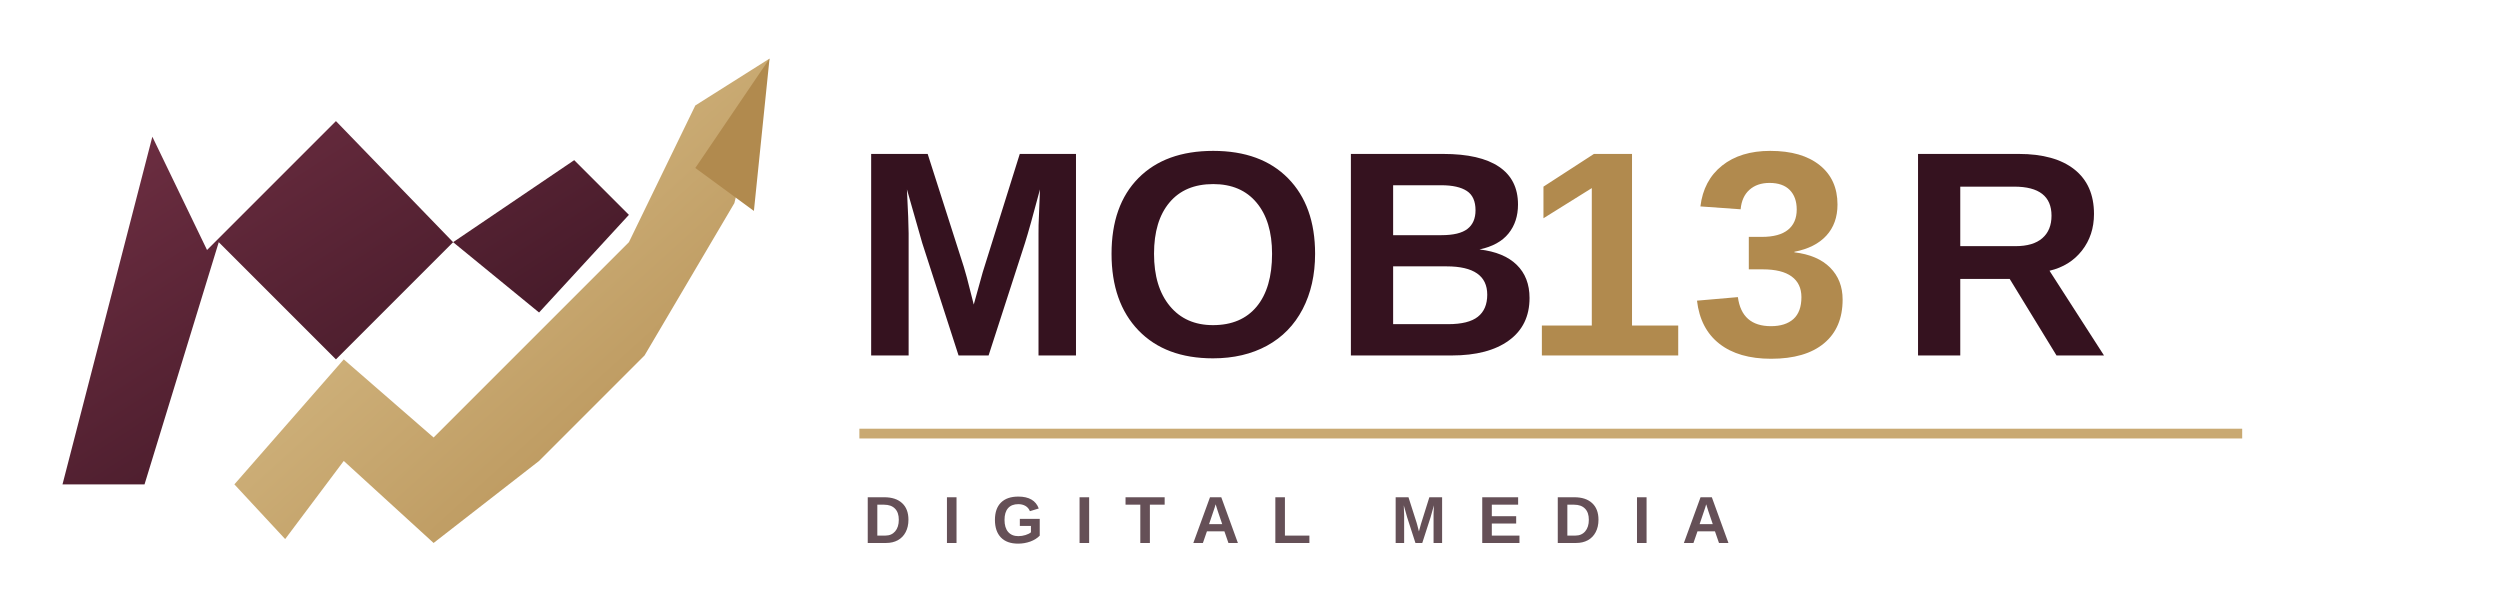
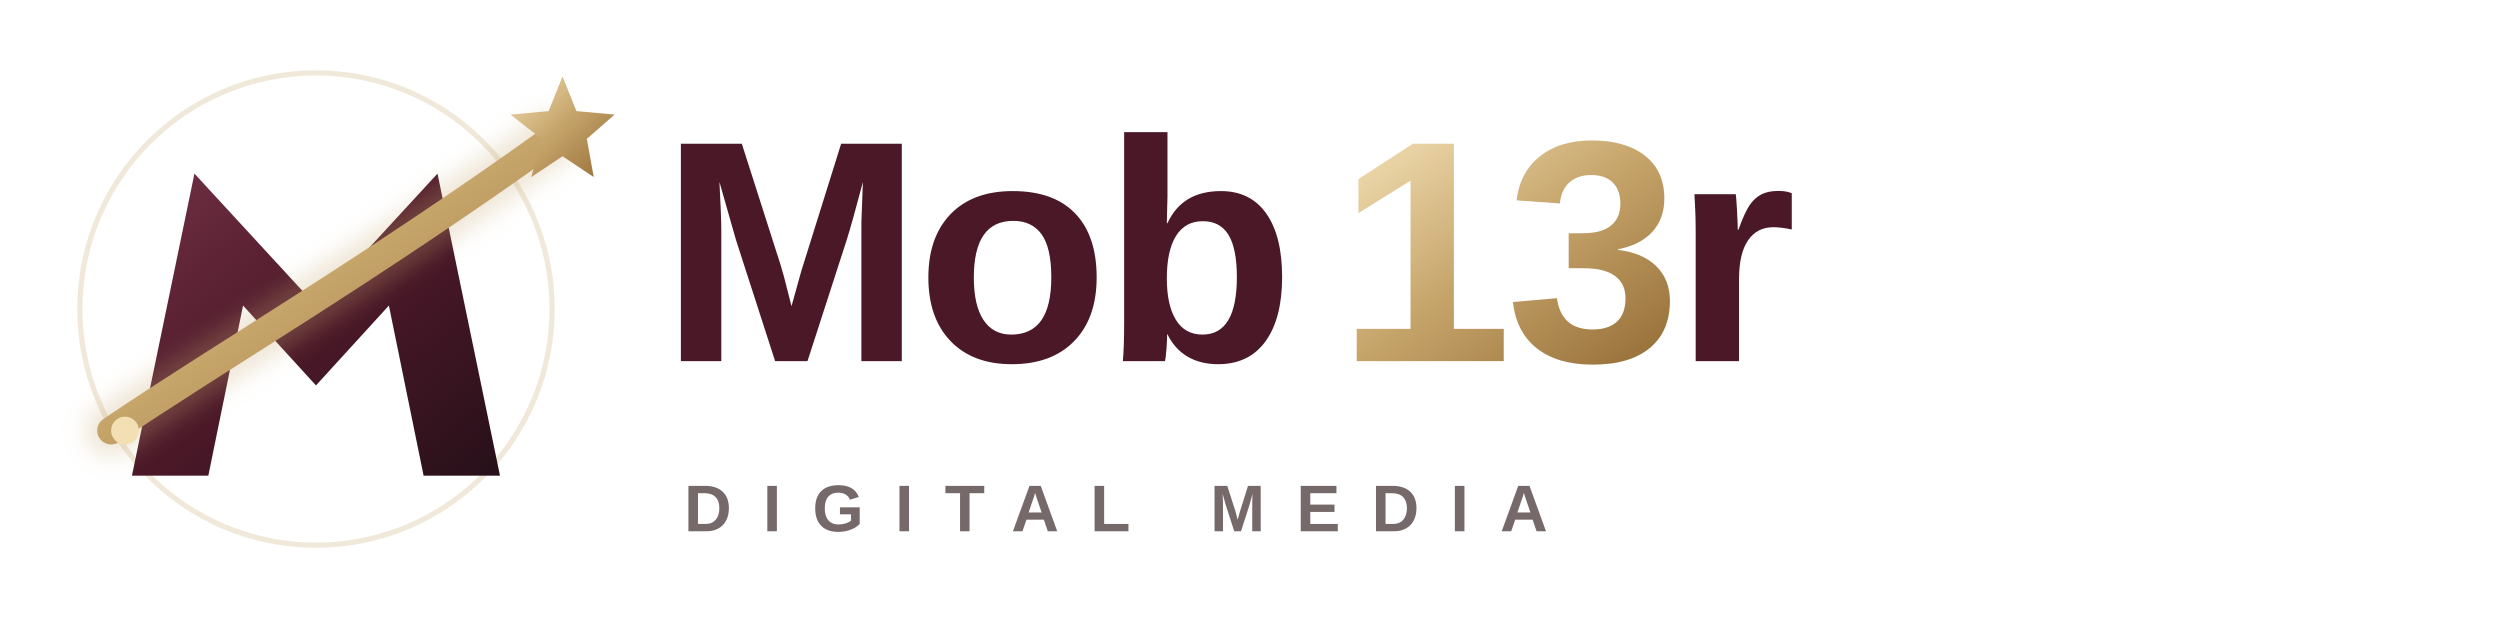
- <svg xmlns="http://www.w3.org/2000/svg" viewBox="0 0 640 156" role="img" aria-labelledby="title desc">
+ <svg xmlns="http://www.w3.org/2000/svg" viewBox="0 0 720 180" role="img" aria-labelledby="title desc">
  <defs>
-     <linearGradient id="burgundy" x1="0" y1="0" x2="1" y2="1">
+     <linearGradient id="wine" x1="0" y1="0" x2="1" y2="1">
      <stop stop-color="#713044" />
-       <stop offset="1" stop-color="#35121f" />
+       <stop offset=".52" stop-color="#4b1828" />
+       <stop offset="1" stop-color="#261019" />
    </linearGradient>
-     <linearGradient id="champagne" x1="0" y1="0" x2="1" y2="1">
-       <stop stop-color="#e0c895" />
-       <stop offset="1" stop-color="#b18a4e" />
+     <linearGradient id="gold" x1="0" y1="0" x2="1" y2="1">
+       <stop stop-color="#f2dfb4" />
+       <stop offset=".48" stop-color="#c6a56b" />
+       <stop offset="1" stop-color="#946c35" />
    </linearGradient>
+     <filter id="soft" x="-30%" y="-30%" width="160%" height="160%">
+       <feGaussianBlur stdDeviation="3" />
+     </filter>
  </defs>
-   <g transform="translate(8 13)">
-     <path d="M8 111 29 111 48 49 78 79 108 49 130 67 153 42 139 28 108 49 78 18 45 51 31 22Z" fill="url(#burgundy)" />
-     <path d="M52 111 80 79 103 99 130 72 153 49 170 14 189 2 180 39 157 78 130 105 103 126 80 105 65 125Z" fill="url(#champagne)" />
-     <path d="M170 30 189 2 185 41Z" fill="#b18a4e" />
+   <g transform="translate(14 12)">
+     <circle cx="77" cy="77" r="68" fill="none" stroke="#c6a56b" stroke-opacity=".25" stroke-width="1.5" />
+     <path d="M24 125 42 38 77 76 112 38 130 125 108 125 98 76 77 99 56 76 46 125Z" fill="url(#wine)" />
+     <path d="M18 112C49 91 92 66 145 28" fill="none" stroke="#c6a56b" stroke-opacity=".28" stroke-width="15" stroke-linecap="round" filter="url(#soft)" />
+     <path d="M18 112C49 91 92 66 145 28" fill="none" stroke="url(#gold)" stroke-width="8" stroke-linecap="round" />
+     <path d="m148 10 4 10 11 1-8 7 2 11-9-6-9 6 3-11-9-7 11-1Z" fill="url(#gold)" />
+     <circle cx="22" cy="112" r="4" fill="#f2dfb4" />
  </g>
-   <g font-family="Arial, Helvetica, sans-serif" font-weight="800" font-size="75" letter-spacing="1">
-     <text x="218" y="91" fill="#35121f">MOB</text>
-     <text x="390" y="91" fill="#b18a4e">13</text>
-     <text x="486" y="91" fill="#35121f">R</text>
+   <g font-family="Arial,Helvetica,sans-serif" font-weight="800" letter-spacing="-2">
+     <text x="190" y="104" font-size="91" fill="#4b1828">Mob</text>
+     <text x="385" y="104" font-size="91" fill="url(#gold)">13</text>
+     <text x="482" y="104" font-size="91" fill="#4b1828">r</text>
  </g>
-   <path d="M220 111H574" stroke="#c6a56b" stroke-width="2.5" opacity=".95" />
-   <text x="221" y="139" fill="#655057" font-family="Arial, Helvetica, sans-serif" font-size="17" font-weight="700" letter-spacing="8">DIGITAL MEDIA</text>
+   <path d="M194 124H626" stroke="url(#gold)" stroke-width="2.5" stroke-linecap="round" />
+   <text x="197" y="153" fill="#76696a" font-family="Arial,Helvetica,sans-serif" font-size="19" font-weight="700" letter-spacing="9">DIGITAL MEDIA</text>
</svg>
